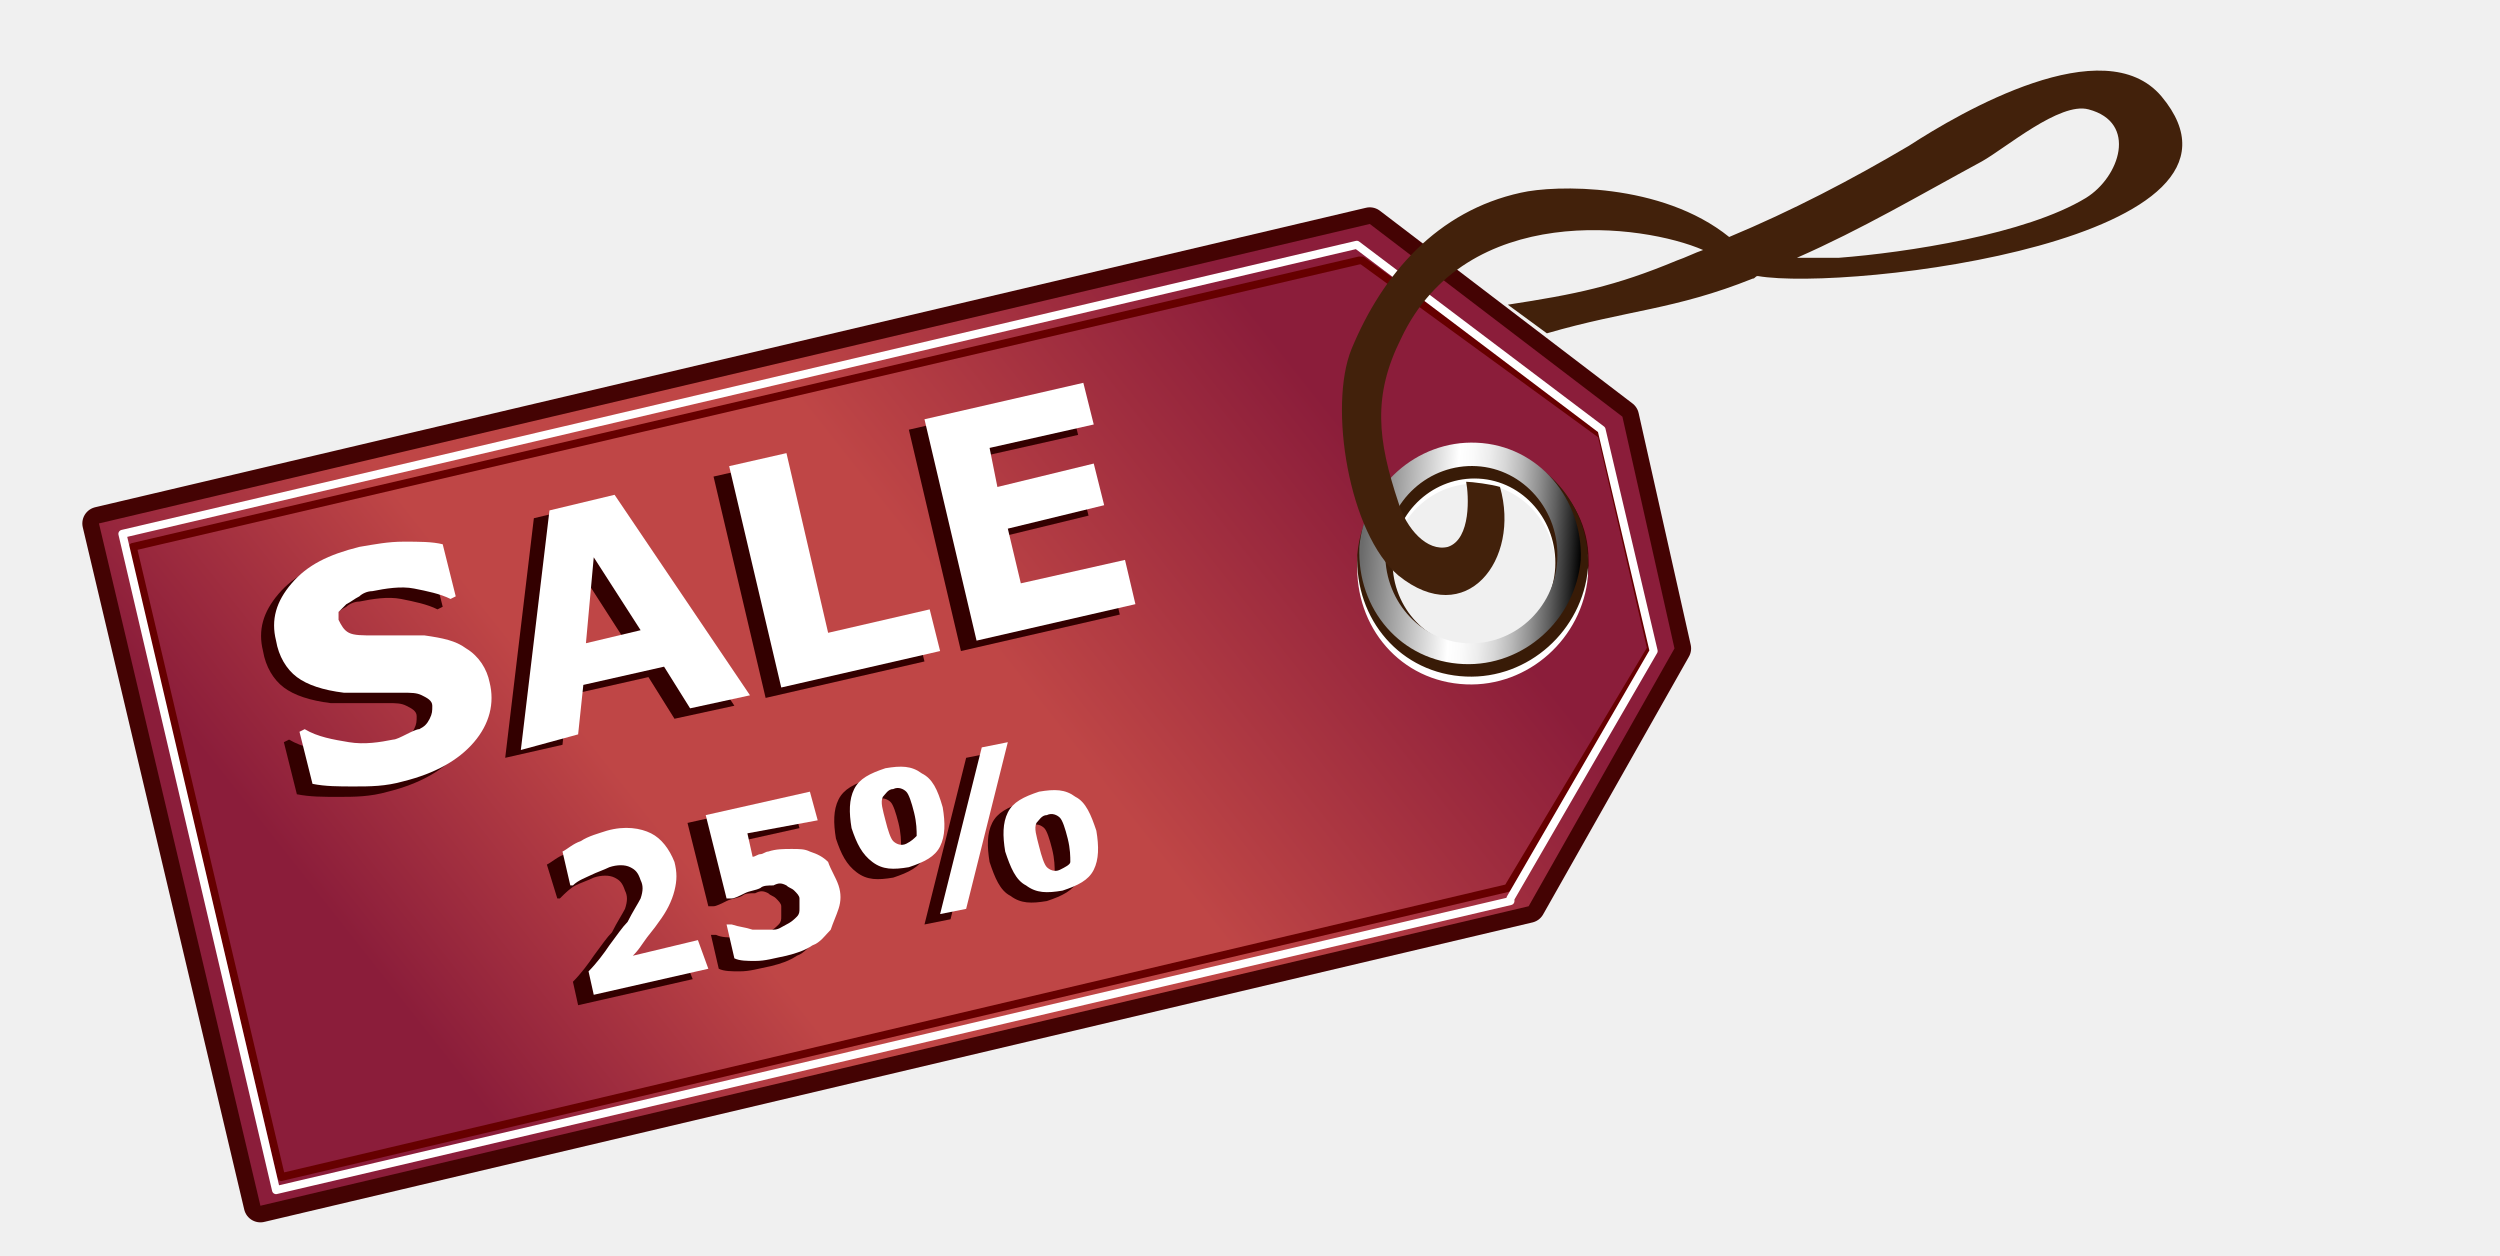
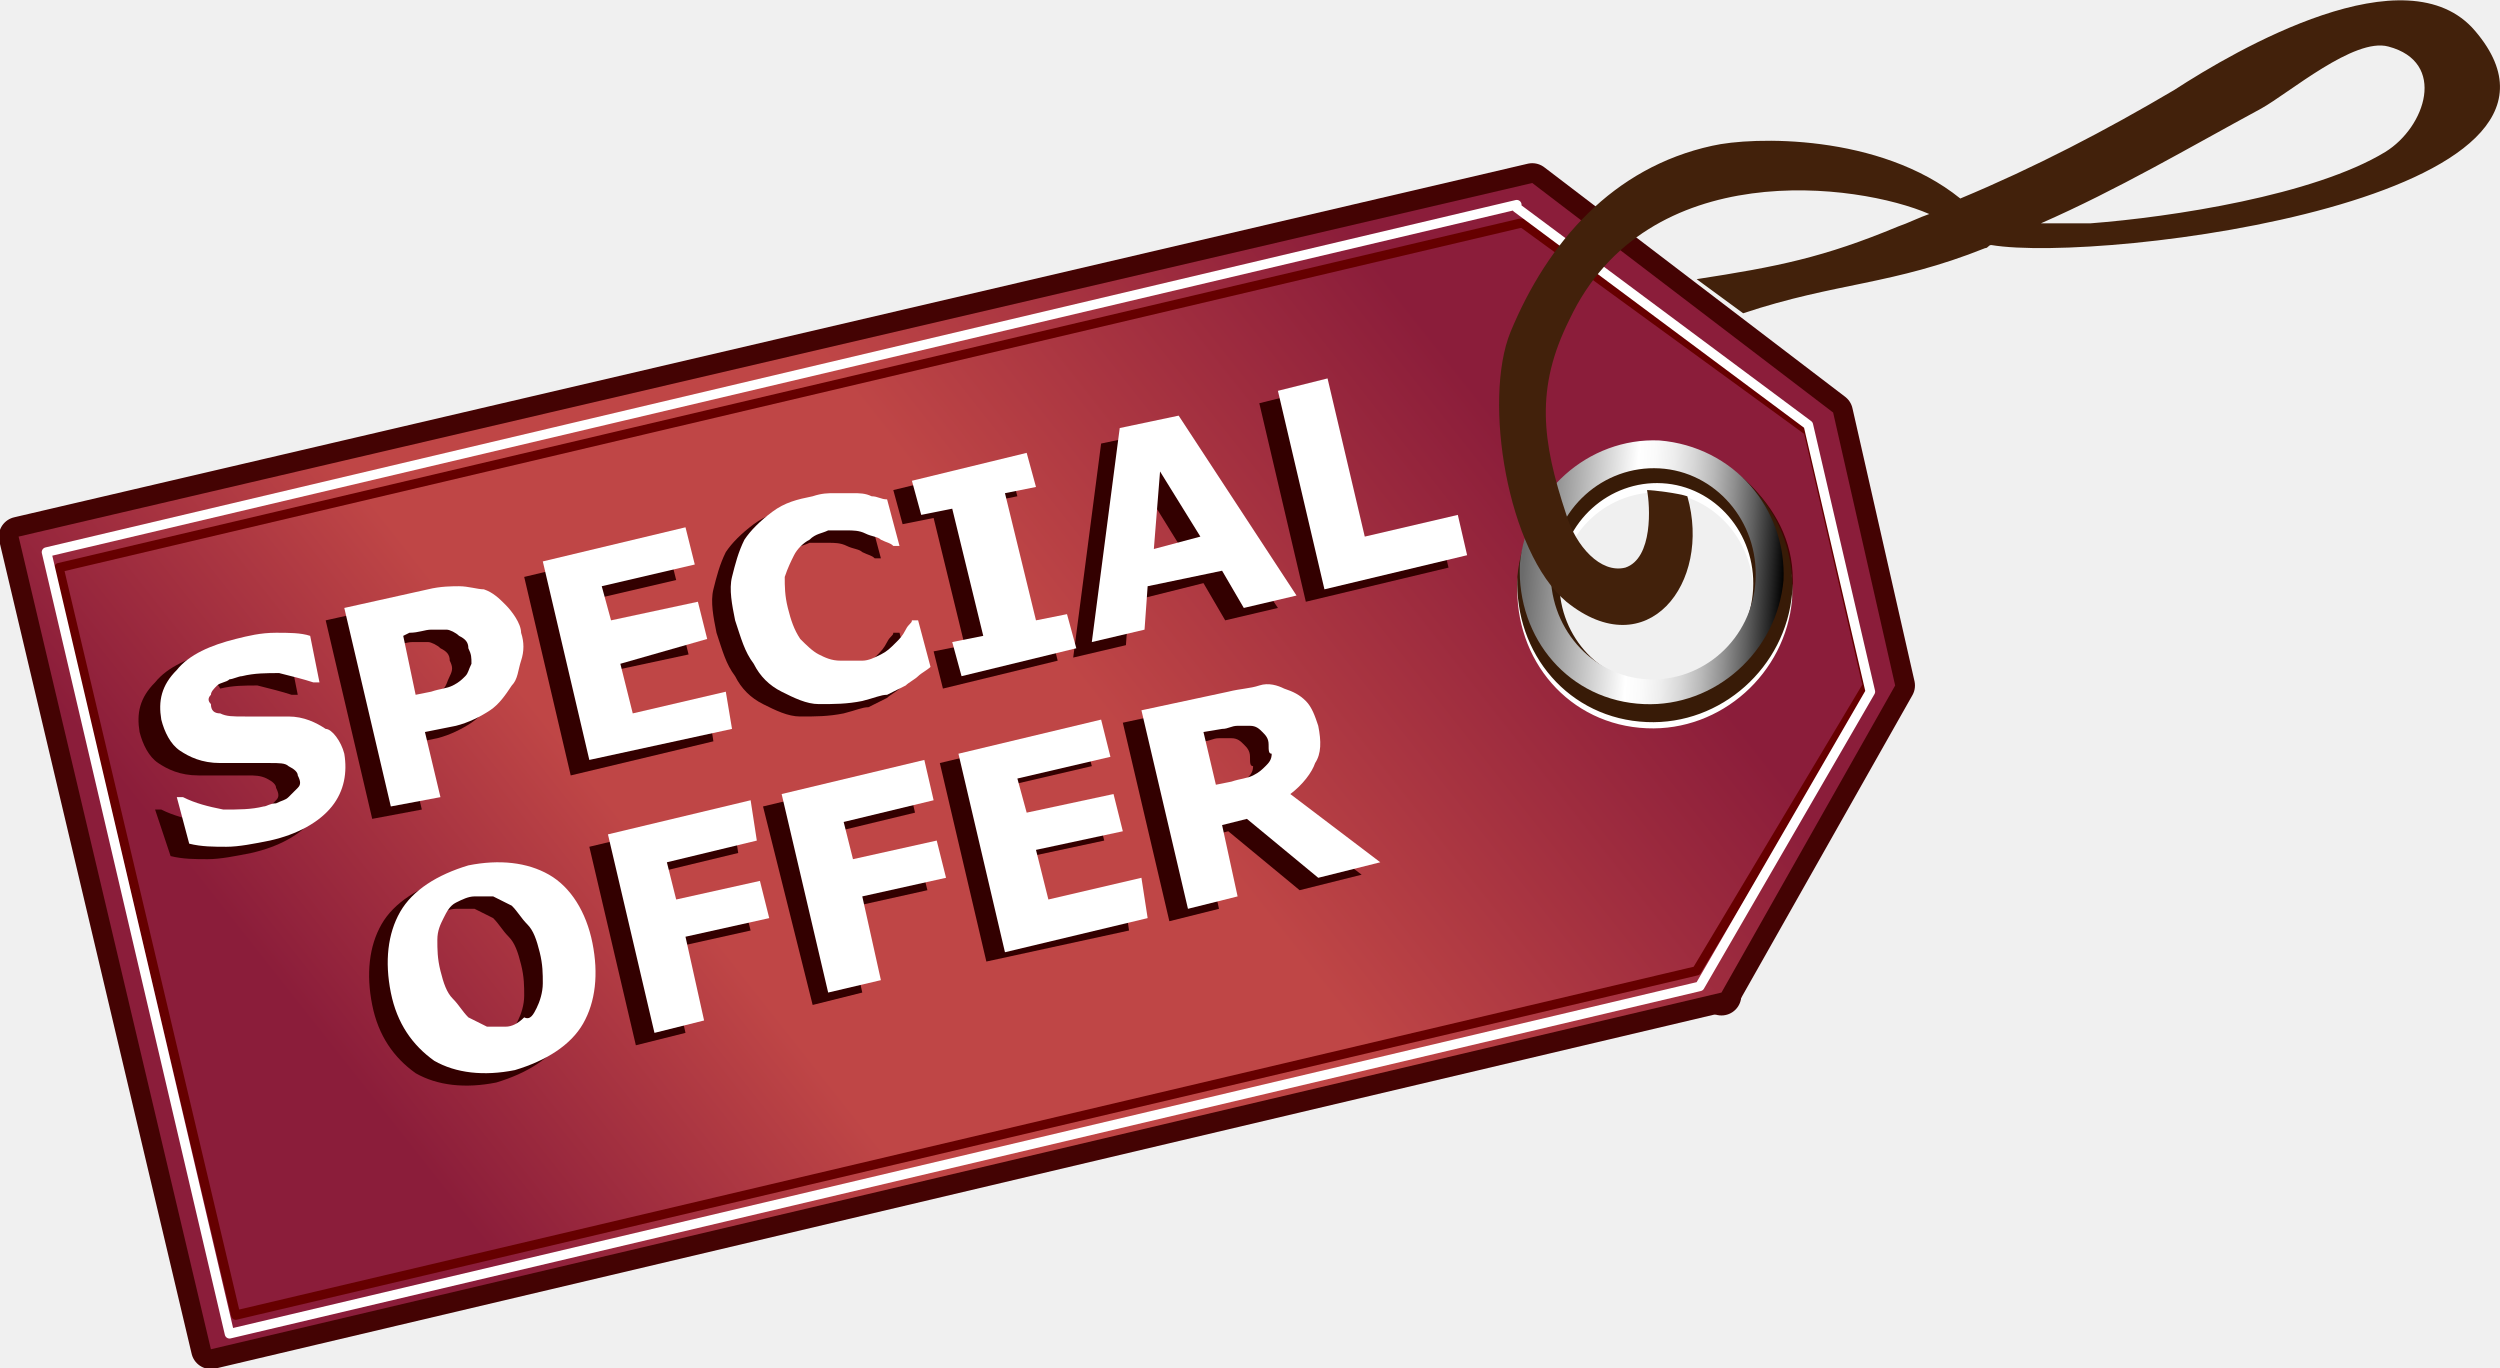
- <svg xmlns="http://www.w3.org/2000/svg" version="1.1" id="Layer_1" x="0px" y="0px" width="96px" height="48.2px" viewBox="0 0 96 48.2" enable-background="new 0 0 96 48.2" xml:space="preserve">
+ <svg xmlns="http://www.w3.org/2000/svg" version="1.1" id="Layer_1" x="0px" y="0px" width="80.6px" height="44.1px" viewBox="0 0 80.6 44.1" enable-background="new 0 0 80.6 44.1" xml:space="preserve">
  <g>
    <g>
-       <polygon fill="#440303" stroke="#440303" stroke-width="1.277" stroke-linejoin="round" points="58.7,34.8 58.7,34.8 58.7,34.8       " />
-       <path fill="#440303" stroke="#440303" stroke-width="1.277" stroke-linejoin="round" d="M62.3,16l-9.7-7.4l0,0L3.8,20.1L10,46.3    l48.7-11.5l5.6-9.9L62.3,16z M56.9,25.9c-1.2,0-2.3-0.4-3.1-1.2c-0.8-0.8-1.4-1.8-1.4-3.1c-0.1-2.4,1.8-4.4,4.1-4.4    c1.2,0,2.3,0.4,3.1,1.2c0.8,0.8,1.4,1.8,1.4,3.1C61.1,23.8,59.2,25.8,56.9,25.9z" />
+       <polygon fill="#440303" stroke="#440303" stroke-width="1.277" stroke-linejoin="round" points="55.5,32.1 55.5,32 55.5,32   " />
+       <path fill="#440303" stroke="#440303" stroke-width="1.277" stroke-linejoin="round" d="M59.1,13.3l-9.7-7.4l0,0L0.6,17.3    l6.2,26.2L55.5,32l5.6-9.9L59.1,13.3z M53.7,23.1c-1.2,0-2.3-0.4-3.1-1.2c-0.8-0.8-1.4-1.8-1.4-3.1c-0.1-2.4,1.8-4.4,4.1-4.4    c1.2,0,2.3,0.4,3.1,1.2c0.8,0.8,1.4,1.8,1.4,3.1C57.9,21.1,56,23.1,53.7,23.1z" />
    </g>
    <g>
-       <linearGradient id="SVGID_1_" gradientUnits="userSpaceOnUse" x1="23.697" y1="49.951" x2="56.1" y2="21.077" gradientTransform="matrix(0.9995 -3.110000e-02 3.110000e-02 0.9995 7.8703 9.9058)">
+       <linearGradient id="SVGID_1_" gradientUnits="userSpaceOnUse" x1="22.206" y1="47.278" x2="54.609" y2="18.404" gradientTransform="matrix(0.9995 -3.110000e-02 3.110000e-02 0.9995 6.243 9.7753)">
        <stop offset="1.775150e-02" style="stop-color:#8B1D3A" />
        <stop offset="0.296" style="stop-color:#BF4646" />
        <stop offset="0.627" style="stop-color:#BF4646" />
        <stop offset="0.994" style="stop-color:#8B1D3A" />
      </linearGradient>
-       <polygon fill="url(#SVGID_1_)" points="58.7,34.8 58.7,34.8 58.7,34.8   " />
-       <linearGradient id="SVGID_2_" gradientUnits="userSpaceOnUse" x1="32.366" y1="53.585" x2="64.606" y2="24.857" gradientTransform="matrix(0.9982 5.980000e-02 -5.980000e-02 0.9982 -13.6123 -15.5296)">
+       <polygon fill="url(#SVGID_1_)" points="55.5,32.1 55.5,32 55.5,32   " />
+       <linearGradient id="SVGID_2_" gradientUnits="userSpaceOnUse" x1="25.873" y1="50.818" x2="58.113" y2="22.089" gradientTransform="matrix(0.9982 5.980000e-02 -5.980000e-02 0.9982 -10.4972 -15.1345)">
        <stop offset="1.775150e-02" style="stop-color:#8B1D3A" />
        <stop offset="0.296" style="stop-color:#BF4646" />
        <stop offset="0.627" style="stop-color:#BF4646" />
        <stop offset="0.994" style="stop-color:#8B1D3A" />
      </linearGradient>
-       <path fill="url(#SVGID_2_)" d="M62.3,16l-9.7-7.4l0,0L3.8,20.1L10,46.3l48.7-11.5l5.6-9.9L62.3,16z M56.9,25.9    c-1.2,0-2.3-0.4-3.1-1.2c-0.8-0.8-1.4-1.8-1.4-3.1c-0.1-2.4,1.8-4.4,4.1-4.4c1.2,0,2.3,0.4,3.1,1.2c0.8,0.8,1.4,1.8,1.4,3.1    C61.1,23.8,59.2,25.8,56.9,25.9z" />
+       <path fill="url(#SVGID_2_)" d="M59.1,13.3l-9.7-7.4l0,0L0.6,17.3l6.2,26.2L55.5,32l5.6-9.9L59.1,13.3z M53.7,23.1    c-1.2,0-2.3-0.4-3.1-1.2c-0.8-0.8-1.4-1.8-1.4-3.1c-0.1-2.4,1.8-4.4,4.1-4.4c1.2,0,2.3,0.4,3.1,1.2c0.8,0.8,1.4,1.8,1.4,3.1    C57.9,21.1,56,23.1,53.7,23.1z" />
    </g>
    <g>
      <g>
-         <path fill="#FFFFFF" stroke="#FFFFFF" stroke-width="0.359" d="M56.8,17.6c-2.3-0.1-4.3,1.7-4.5,4c-0.1,2.4,1.6,4.4,4,4.5     c2.3,0.1,4.3-1.7,4.5-4C60.9,19.7,59.2,17.7,56.8,17.6z M56.4,25.2c-1.8-0.1-3.2-1.7-3.1-3.6c0.1-1.9,1.7-3.3,3.5-3.2     c1.8,0.1,3.2,1.7,3.1,3.6C59.8,23.9,58.2,25.3,56.4,25.2z" />
+         <path fill="#FFFFFF" stroke="#FFFFFF" stroke-width="0.359" d="M53.6,14.8c-2.3-0.1-4.3,1.7-4.5,4c-0.1,2.4,1.6,4.4,4,4.5     c2.3,0.1,4.3-1.7,4.5-4C57.7,17,56,14.9,53.6,14.8z M53.2,22.5c-1.8-0.1-3.2-1.7-3.1-3.6c0.1-1.9,1.7-3.3,3.5-3.2     c1.8,0.1,3.2,1.7,3.1,3.6C56.6,21.2,55,22.6,53.2,22.5z" />
      </g>
      <g>
-         <path fill="#381B07" stroke="#381B07" stroke-width="0.359" d="M56.8,17.3c-2.3-0.1-4.3,1.7-4.5,4c-0.1,2.4,1.6,4.4,4,4.5     c2.3,0.1,4.3-1.7,4.5-4C60.9,19.5,59.2,17.5,56.8,17.3z M56.4,25c-1.8-0.1-3.2-1.7-3.1-3.6c0.1-1.9,1.7-3.3,3.5-3.2     c1.8,0.1,3.2,1.7,3.1,3.6C59.8,23.7,58.2,25.1,56.4,25z" />
+         <path fill="#381B07" stroke="#381B07" stroke-width="0.359" d="M53.6,14.6c-2.3-0.1-4.3,1.7-4.5,4c-0.1,2.4,1.6,4.4,4,4.5     c2.3,0.1,4.3-1.7,4.5-4C57.7,16.8,56,14.7,53.6,14.6z M53.2,22.2c-1.8-0.1-3.2-1.7-3.1-3.6c0.1-1.9,1.7-3.3,3.5-3.2     c1.8,0.1,3.2,1.7,3.1,3.6C56.6,20.9,55,22.4,53.2,22.2z" />
      </g>
      <g>
-         <linearGradient id="SVGID_3_" gradientUnits="userSpaceOnUse" x1="67.932" y1="32.57" x2="76.405" y2="32.57" gradientTransform="matrix(0.9982 5.980000e-02 -5.980000e-02 0.9982 -13.6123 -15.5296)">
+         <linearGradient id="SVGID_3_" gradientUnits="userSpaceOnUse" x1="61.439" y1="29.802" x2="69.912" y2="29.802" gradientTransform="matrix(0.9982 5.980000e-02 -5.980000e-02 0.9982 -10.4972 -15.1345)">
          <stop offset="5.917160e-03" style="stop-color:#6B6B6B" />
          <stop offset="0.42" style="stop-color:#FFFFFF" />
          <stop offset="0.485" style="stop-color:#FAFAFA" />
          <stop offset="0.557" style="stop-color:#EDEDED" />
          <stop offset="0.632" style="stop-color:#D7D7D7" />
          <stop offset="0.71" style="stop-color:#B8B8B8" />
          <stop offset="0.789" style="stop-color:#909090" />
          <stop offset="0.87" style="stop-color:#5F5F5F" />
          <stop offset="0.951" style="stop-color:#262626" />
          <stop offset="1" style="stop-color:#000000" />
        </linearGradient>
-         <path fill="url(#SVGID_3_)" d="M56.7,17c-2.3-0.1-4.3,1.7-4.5,4c-0.1,2.4,1.6,4.4,4,4.5c2.3,0.1,4.3-1.7,4.5-4     C60.8,19.2,59.1,17.1,56.7,17z M56.3,24.7c-1.8-0.1-3.2-1.7-3.1-3.6c0.1-1.9,1.7-3.3,3.5-3.2c1.8,0.1,3.2,1.7,3.1,3.6     C59.7,23.4,58.1,24.8,56.3,24.7z" />
+         <path fill="url(#SVGID_3_)" d="M53.5,14.2c-2.3-0.1-4.3,1.7-4.5,4c-0.1,2.4,1.6,4.4,4,4.5c2.3,0.1,4.3-1.7,4.5-4     C57.6,16.4,55.9,14.4,53.5,14.2z M53.1,21.9c-1.8-0.1-3.2-1.7-3.1-3.6c0.1-1.9,1.7-3.3,3.5-3.2c1.8,0.1,3.2,1.7,3.1,3.6     C56.5,20.6,54.9,22,53.1,21.9z" />
      </g>
    </g>
-     <polygon fill="none" stroke="#660000" stroke-width="0.301" stroke-linejoin="round" points="57.9,34.1 63.4,24.9 61.5,16.7    52.3,10 52.2,10 5.1,21 10.8,45.2 57.9,34.1  " />
-     <polygon fill="none" stroke="#FFFFFF" stroke-width="0.309" stroke-linejoin="round" points="58,34.5 63.5,25 61.5,16.5 52.1,9.4    52.1,9.4 4.7,20.5 10.6,45.7 58,34.6  " />
-     <path fill="#42210B" d="M83,3.7c-2.2-2.6-7.7,0.6-9.7,1.9c-2.2,1.3-4.5,2.5-6.9,3.5c-2.6-2.1-6.7-2-8-1.7c-3.2,0.7-5.3,3.1-6.5,6   c-0.9,2.2-0.1,7.1,1.8,8.7c2.6,2.1,4.7-0.6,3.9-3.4c-0.3-0.1-1.1-0.2-1.3-0.2c0.1,0.5,0.2,2.2-0.7,2.5c-0.8,0.2-1.6-0.7-1.9-1.7   c-0.8-2.4-1-4.1,0.1-6.3c2.5-5.3,9.3-4.4,11.6-3.4c-0.3,0.1-0.7,0.3-1,0.4c-2.4,1-3.9,1.3-6.5,1.7l1.5,1.1c3.1-0.9,4.9-0.9,7.9-2.1   c0.1,0,0.1-0.1,0.2-0.1C71,11.2,87.6,9.2,83,3.7z M80.1,7.6c-2.3,1.4-6.9,2.1-9.5,2.3c-0.5,0-1.1,0-1.6,0c2.5-1.1,4.7-2.4,7.1-3.7   c0.9-0.5,3-2.3,4.1-2C82.1,4.7,81.4,6.8,80.1,7.6z" />
+     <polygon fill="none" stroke="#660000" stroke-width="0.301" stroke-linejoin="round" points="54.7,31.3 60.2,22.1 58.3,13.9    49.1,7.2 49,7.2 1.9,18.3 7.6,42.4 54.7,31.3  " />
+     <polygon fill="none" stroke="#FFFFFF" stroke-width="0.309" stroke-linejoin="round" points="54.8,31.8 60.3,22.3 58.3,13.7    48.9,6.7 48.9,6.6 1.5,17.8 7.4,43 54.8,31.8  " />
    <g>
      <g>
-         <path fill="#330000" d="M18.2,26.6c0.2,0.8,0,1.6-0.6,2.3c-0.6,0.7-1.5,1.2-2.7,1.5c-0.7,0.2-1.3,0.2-1.9,0.2     c-0.6,0-1.1,0-1.6-0.1l-0.5-2l0.2-0.1c0.5,0.3,1.1,0.4,1.7,0.5c0.6,0.1,1.2,0,1.7-0.1c0.1,0,0.3-0.1,0.5-0.2     c0.2-0.1,0.4-0.2,0.5-0.2c0.2-0.1,0.3-0.2,0.4-0.4s0.1-0.3,0.1-0.5c0-0.2-0.2-0.3-0.4-0.4S15.2,27,14.9,27c-0.3,0-0.7,0-1.1,0     c-0.4,0-0.7,0-1.1,0c-0.8-0.1-1.4-0.3-1.8-0.6c-0.4-0.3-0.7-0.8-0.8-1.4c-0.2-0.8,0-1.5,0.6-2.2c0.6-0.7,1.4-1.1,2.6-1.4     c0.6-0.1,1.1-0.2,1.7-0.2c0.6,0,1.1,0,1.5,0.1l0.5,2l-0.2,0.1c-0.4-0.2-0.9-0.3-1.4-0.4c-0.5-0.1-1.1,0-1.6,0.1     c-0.2,0-0.4,0.1-0.5,0.2c-0.2,0.1-0.3,0.2-0.5,0.3c-0.1,0.1-0.2,0.2-0.3,0.3c-0.1,0.1-0.1,0.3-0.1,0.4c0.1,0.2,0.2,0.4,0.4,0.5     c0.2,0.1,0.5,0.1,1,0.1c0.3,0,0.6,0,0.9,0c0.3,0,0.6,0,1,0c0.7,0.1,1.2,0.2,1.6,0.5C17.8,25.6,18.1,26.1,18.2,26.6z" />
-         <path fill="#330000" d="M28.2,27.1l-2.3,0.5l-1-1.6l-3.1,0.7l-0.2,1.9l-2.2,0.5l1.1-9.2l2.5-0.6L28.2,27.1z M24,24.6l-1.8-2.8     l-0.3,3.3L24,24.6z" />
-         <path fill="#330000" d="M35.5,25.4l-6.1,1.4l-2-8.5l2.2-0.5l1.6,6.9l3.9-0.9L35.5,25.4z" />
-         <path fill="#330000" d="M43,23.6l-6.1,1.4l-2-8.5l6.1-1.4l0.4,1.6l-4,0.9l0.3,1.5l3.7-0.9l0.4,1.6l-3.7,0.9l0.5,2.1l4-0.9     L43,23.6z" />
-       </g>
-       <g>
        <g>
-           <path fill="#FFFFFF" d="M18.8,26.2c0.2,0.8,0,1.6-0.6,2.3c-0.6,0.7-1.5,1.2-2.7,1.5c-0.7,0.2-1.3,0.2-1.9,0.2      c-0.6,0-1.1,0-1.6-0.1l-0.5-2l0.2-0.1c0.5,0.3,1.1,0.4,1.7,0.5c0.6,0.1,1.2,0,1.7-0.1c0.1,0,0.3-0.1,0.5-0.2      c0.2-0.1,0.4-0.2,0.5-0.2c0.2-0.1,0.3-0.2,0.4-0.4s0.1-0.3,0.1-0.5c0-0.2-0.2-0.3-0.4-0.4s-0.4-0.1-0.8-0.1c-0.3,0-0.7,0-1.1,0      c-0.4,0-0.7,0-1.1,0c-0.8-0.1-1.4-0.3-1.8-0.6c-0.4-0.3-0.7-0.8-0.8-1.4c-0.2-0.8,0-1.5,0.6-2.2c0.6-0.7,1.4-1.1,2.6-1.4      c0.6-0.1,1.1-0.2,1.7-0.2c0.6,0,1.1,0,1.5,0.1l0.5,2l-0.2,0.1c-0.4-0.2-0.9-0.3-1.4-0.4c-0.5-0.1-1.1,0-1.6,0.1      c-0.2,0-0.4,0.1-0.5,0.2c-0.2,0.1-0.3,0.2-0.5,0.3c-0.1,0.1-0.2,0.2-0.3,0.3C13,23.5,13,23.7,13,23.8c0.1,0.2,0.2,0.4,0.4,0.5      c0.2,0.1,0.5,0.1,1,0.1c0.3,0,0.6,0,0.9,0c0.3,0,0.6,0,1,0c0.7,0.1,1.2,0.2,1.6,0.5C18.4,25.2,18.7,25.7,18.8,26.2z" />
-           <path fill="#FFFFFF" d="M28.8,26.7l-2.3,0.5l-1-1.6l-3.1,0.7l-0.2,1.9L20,28.8l1.1-9.2l2.5-0.6L28.8,26.7z M24.6,24.2l-1.8-2.8      l-0.3,3.3L24.6,24.2z" />
-           <path fill="#FFFFFF" d="M36.1,25L30,26.4l-2-8.5l2.2-0.5l1.6,6.9l3.9-0.9L36.1,25z" />
-           <path fill="#FFFFFF" d="M43.6,23.2l-6.1,1.4l-2-8.5l6.1-1.4l0.4,1.6l-4,0.9l0.3,1.5l3.7-0.9l0.4,1.6l-3.7,0.9l0.5,2.1l4-0.9      L43.6,23.2z" />
+           <path fill="#330000" d="M10.5,24.7c0.1,0.6,0,1.2-0.4,1.7c-0.4,0.5-1.1,0.9-2,1.1c-0.5,0.1-1,0.2-1.4,0.2c-0.4,0-0.8,0-1.2-0.1      L5,26.1l0.2,0c0.4,0.2,0.8,0.3,1.3,0.4c0.5,0,0.9,0,1.3-0.1c0.1,0,0.2-0.1,0.4-0.1c0.2-0.1,0.3-0.1,0.4-0.2      c0.1-0.1,0.2-0.2,0.3-0.3c0.1-0.1,0.1-0.2,0-0.4c0-0.1-0.1-0.2-0.3-0.3C8.4,25,8.2,25,8,25c-0.3,0-0.5,0-0.8,0      c-0.3,0-0.5,0-0.8,0c-0.6,0-1-0.2-1.3-0.4c-0.3-0.2-0.5-0.6-0.6-1c-0.1-0.6,0-1.1,0.5-1.6c0.4-0.5,1.1-0.8,1.9-1      c0.4-0.1,0.8-0.2,1.3-0.2c0.4,0,0.8,0,1.1,0.1l0.3,1.5l-0.2,0c-0.3-0.1-0.7-0.2-1.1-0.3c-0.4,0-0.8,0-1.2,0.1      C7,22,6.9,22,6.8,22.1c-0.1,0.1-0.3,0.1-0.4,0.2c-0.1,0.1-0.2,0.2-0.2,0.3c-0.1,0.1-0.1,0.2,0,0.3c0,0.2,0.1,0.3,0.3,0.3      c0.2,0.1,0.4,0.1,0.8,0.1c0.2,0,0.5,0,0.7,0c0.2,0,0.5,0,0.7,0c0.5,0,0.9,0.2,1.2,0.4C10.1,23.9,10.4,24.3,10.5,24.7z" />
+           <path fill="#330000" d="M16.2,20.8c0.1,0.3,0.1,0.6,0,0.9s-0.1,0.6-0.3,0.8c-0.2,0.3-0.4,0.6-0.7,0.8c-0.3,0.2-0.7,0.4-1.1,0.5      l-1,0.2l0.5,2.1L12,26.4l-1.5-6.4l2.7-0.6c0.4-0.1,0.8-0.1,1-0.1c0.3,0,0.6,0.1,0.8,0.1c0.3,0.1,0.5,0.3,0.7,0.5      S16.2,20.5,16.2,20.8z M14.5,21.3c0-0.2-0.1-0.3-0.3-0.4c-0.1-0.1-0.3-0.2-0.4-0.2c-0.2,0-0.4,0-0.5,0c-0.2,0-0.4,0.1-0.7,0.1      l-0.3,0.1l0.4,1.9l0.5-0.1c0.3-0.1,0.5-0.1,0.7-0.2s0.3-0.2,0.4-0.3c0.1-0.1,0.1-0.2,0.2-0.4C14.6,21.6,14.6,21.5,14.5,21.3z" />
+           <path fill="#330000" d="M23,23.9l-4.6,1.1l-1.5-6.4l4.6-1.1l0.3,1.2l-3,0.7l0.3,1.1l2.8-0.6l0.3,1.2l-2.8,0.6l0.4,1.6l3-0.7      L23,23.9z" />
+           <path fill="#330000" d="M27.2,23c-0.5,0.1-0.9,0.1-1.4,0.1c-0.4,0-0.8-0.2-1.2-0.4c-0.4-0.2-0.7-0.5-0.9-0.9      c-0.3-0.4-0.4-0.8-0.6-1.4c-0.1-0.5-0.2-1-0.1-1.4c0.1-0.4,0.2-0.8,0.4-1.2c0.2-0.3,0.5-0.6,0.9-0.9s0.8-0.4,1.3-0.5      c0.3-0.1,0.5-0.1,0.7-0.1c0.2,0,0.4,0,0.6,0c0.2,0,0.4,0,0.6,0.1c0.2,0,0.3,0.1,0.5,0.1l0.4,1.5l-0.2,0      c-0.1-0.1-0.2-0.1-0.4-0.2c-0.1-0.1-0.3-0.1-0.5-0.2c-0.2-0.1-0.4-0.1-0.6-0.1s-0.4,0-0.6,0c-0.2,0.1-0.4,0.1-0.6,0.3      c-0.2,0.1-0.4,0.3-0.5,0.5c-0.1,0.2-0.2,0.4-0.3,0.7c0,0.3,0,0.6,0.1,1c0.1,0.4,0.2,0.7,0.4,1c0.2,0.2,0.4,0.4,0.6,0.5      c0.2,0.1,0.4,0.2,0.7,0.2c0.2,0,0.4,0,0.7,0c0.2,0,0.4-0.1,0.6-0.2c0.2-0.1,0.3-0.2,0.5-0.4c0.1-0.1,0.2-0.2,0.3-0.4      s0.2-0.2,0.2-0.3l0.2,0l0.4,1.5c-0.1,0.1-0.3,0.2-0.4,0.3c-0.1,0.1-0.3,0.2-0.4,0.3c-0.2,0.1-0.4,0.2-0.6,0.3      C27.8,22.8,27.6,22.9,27.2,23z" />
+           <path fill="#330000" d="M34.1,21.3l-3.7,0.9L30.1,21l1-0.2l-1-4.1l-1,0.2l-0.3-1.1l3.7-0.9l0.3,1.1l-1,0.2l1,4.1l1-0.2      L34.1,21.3z" />
+           <path fill="#330000" d="M41.2,19.6L39.5,20l-0.7-1.2l-2.4,0.6l-0.1,1.4l-1.7,0.4l0.9-6.9l1.9-0.4L41.2,19.6z M38.1,17.7      l-1.3-2.1l-0.2,2.5L38.1,17.7z" />
+           <path fill="#330000" d="M46.7,18.3l-4.6,1.1L40.6,13l1.6-0.4l1.2,5.1l3-0.7L46.7,18.3z" />
+           <path fill="#330000" d="M18.5,30.8c0.2,1,0.1,1.9-0.3,2.6S17,34.6,16,34.9c-1,0.2-1.9,0.1-2.6-0.3c-0.7-0.5-1.2-1.2-1.4-2.2      c-0.2-1-0.1-1.9,0.3-2.6c0.4-0.7,1.2-1.2,2.2-1.5c1-0.2,1.9-0.1,2.6,0.3C17.8,29,18.3,29.8,18.5,30.8z M16.7,32.9      c0.1-0.2,0.2-0.5,0.2-0.8c0-0.3,0-0.6-0.1-1c-0.1-0.4-0.2-0.7-0.4-0.9c-0.2-0.2-0.3-0.4-0.5-0.6c-0.2-0.1-0.4-0.2-0.6-0.3      c-0.2,0-0.4,0-0.6,0c-0.2,0-0.4,0.1-0.6,0.2c-0.2,0.1-0.3,0.3-0.4,0.5c-0.1,0.2-0.2,0.4-0.2,0.7c0,0.3,0,0.6,0.1,1      c0.1,0.4,0.2,0.7,0.4,0.9c0.2,0.2,0.3,0.4,0.5,0.6c0.2,0.1,0.4,0.2,0.6,0.3c0.2,0,0.4,0,0.6,0s0.4-0.1,0.6-0.3      C16.5,33.3,16.6,33.1,16.7,32.9z" />
+           <path fill="#330000" d="M23.8,27.5l-2.9,0.7l0.3,1.2l2.7-0.6l0.3,1.2l-2.7,0.6l0.6,2.7l-1.6,0.4L19,27.3l4.6-1.1L23.8,27.5z" />
+           <path fill="#330000" d="M29.5,26.2l-2.9,0.7l0.3,1.2l2.7-0.6l0.3,1.2l-2.7,0.6l0.6,2.7l-1.6,0.4L24.6,26l4.6-1.1L29.5,26.2z" />
+           <path fill="#330000" d="M36.4,30L31.8,31l-1.5-6.4l4.6-1.1l0.3,1.2l-3,0.7l0.3,1.1l2.8-0.6l0.3,1.2l-2.8,0.6l0.4,1.6l3-0.7      L36.4,30z" />
+           <path fill="#330000" d="M43.9,28.2l-2,0.5l-2.3-1.9l-0.8,0.2l0.5,2.3l-1.6,0.4l-1.5-6.4l2.8-0.6c0.4-0.1,0.7-0.1,1-0.2      s0.6,0,0.8,0.1c0.3,0.1,0.5,0.2,0.7,0.4c0.2,0.2,0.3,0.5,0.4,0.8c0.1,0.5,0.1,0.9-0.1,1.2c-0.1,0.3-0.4,0.7-0.8,1L43.9,28.2z       M40.3,24.4c0-0.2-0.1-0.3-0.2-0.4c-0.1-0.1-0.2-0.2-0.4-0.2c-0.1,0-0.3,0-0.4,0c-0.2,0-0.3,0.1-0.5,0.1l-0.6,0.1l0.4,1.7      l0.5-0.1c0.3-0.1,0.5-0.1,0.7-0.2c0.2-0.1,0.3-0.2,0.4-0.3c0.1-0.1,0.2-0.2,0.2-0.4C40.3,24.7,40.3,24.6,40.3,24.4z" />
+         </g>
+         <g>
+           <g>
+             <path fill="#FFFFFF" d="M11.1,24.3c0.1,0.6,0,1.2-0.4,1.7c-0.4,0.5-1.1,0.9-2,1.1c-0.5,0.1-1,0.2-1.4,0.2c-0.4,0-0.8,0-1.2-0.1       l-0.4-1.5l0.2,0c0.4,0.2,0.8,0.3,1.3,0.4c0.5,0,0.9,0,1.3-0.1c0.1,0,0.2-0.1,0.4-0.1c0.2-0.1,0.3-0.1,0.4-0.2       c0.1-0.1,0.2-0.2,0.3-0.3c0.1-0.1,0.1-0.2,0-0.4c0-0.1-0.1-0.2-0.3-0.3c-0.1-0.1-0.3-0.1-0.6-0.1c-0.3,0-0.5,0-0.8,0       c-0.3,0-0.5,0-0.8,0c-0.6,0-1-0.2-1.3-0.4c-0.3-0.2-0.5-0.6-0.6-1c-0.1-0.6,0-1.1,0.5-1.6c0.4-0.5,1.1-0.8,1.9-1       c0.4-0.1,0.8-0.2,1.3-0.2c0.4,0,0.8,0,1.1,0.1l0.3,1.5l-0.2,0c-0.3-0.1-0.7-0.2-1.1-0.3c-0.4,0-0.8,0-1.2,0.1       c-0.1,0-0.3,0.1-0.4,0.1c-0.1,0.1-0.3,0.1-0.4,0.2c-0.1,0.1-0.2,0.2-0.2,0.3c-0.1,0.1-0.1,0.2,0,0.3c0,0.2,0.1,0.3,0.3,0.3       c0.2,0.1,0.4,0.1,0.8,0.1c0.2,0,0.5,0,0.7,0c0.2,0,0.5,0,0.7,0c0.5,0,0.9,0.2,1.2,0.4C10.7,23.5,11,23.9,11.1,24.3z" />
+             <path fill="#FFFFFF" d="M16.8,20.4c0.1,0.3,0.1,0.6,0,0.9s-0.1,0.6-0.3,0.8c-0.2,0.3-0.4,0.6-0.7,0.8c-0.3,0.2-0.7,0.4-1.1,0.5       l-1,0.2l0.5,2.1L12.6,26l-1.5-6.4l2.7-0.6c0.4-0.1,0.8-0.1,1-0.1c0.3,0,0.6,0.1,0.8,0.1c0.3,0.1,0.5,0.3,0.7,0.5       S16.8,20.1,16.8,20.4z M15.1,20.9c0-0.2-0.1-0.3-0.3-0.4c-0.1-0.1-0.3-0.2-0.4-0.2c-0.2,0-0.4,0-0.5,0c-0.2,0-0.4,0.1-0.7,0.1       L13,20.5l0.4,1.9l0.5-0.1c0.3-0.1,0.5-0.1,0.7-0.2s0.3-0.2,0.4-0.3c0.1-0.1,0.1-0.2,0.2-0.4C15.2,21.2,15.2,21.1,15.1,20.9z" />
+             <path fill="#FFFFFF" d="M23.6,23.5L19,24.5l-1.5-6.4l4.6-1.1l0.3,1.2l-3,0.7l0.3,1.1l2.8-0.6l0.3,1.2L20,21.4l0.4,1.6l3-0.7       L23.6,23.5z" />
+             <path fill="#FFFFFF" d="M27.8,22.6c-0.5,0.1-0.9,0.1-1.4,0.1c-0.4,0-0.8-0.2-1.2-0.4c-0.4-0.2-0.7-0.5-0.9-0.9       c-0.3-0.4-0.4-0.8-0.6-1.4c-0.1-0.5-0.2-1-0.1-1.4c0.1-0.4,0.2-0.8,0.4-1.2c0.2-0.3,0.5-0.6,0.9-0.9s0.8-0.4,1.3-0.5       c0.3-0.1,0.5-0.1,0.7-0.1c0.2,0,0.4,0,0.6,0c0.2,0,0.4,0,0.6,0.1c0.2,0,0.3,0.1,0.5,0.1l0.4,1.5l-0.2,0       c-0.1-0.1-0.2-0.1-0.4-0.2c-0.1-0.1-0.3-0.1-0.5-0.2c-0.2-0.1-0.4-0.1-0.6-0.1s-0.4,0-0.6,0c-0.2,0.1-0.4,0.1-0.6,0.3       c-0.2,0.1-0.4,0.3-0.5,0.5c-0.1,0.2-0.2,0.4-0.3,0.7c0,0.3,0,0.6,0.1,1c0.1,0.4,0.2,0.7,0.4,1c0.2,0.2,0.4,0.4,0.6,0.5       c0.2,0.1,0.4,0.2,0.7,0.2c0.2,0,0.4,0,0.7,0c0.2,0,0.4-0.1,0.6-0.2c0.2-0.1,0.3-0.2,0.5-0.4c0.1-0.1,0.2-0.2,0.3-0.4       s0.2-0.2,0.2-0.3l0.2,0l0.4,1.5c-0.1,0.1-0.3,0.2-0.4,0.3c-0.1,0.1-0.3,0.2-0.4,0.3c-0.2,0.1-0.4,0.2-0.6,0.3       C28.4,22.4,28.2,22.5,27.8,22.6z" />
+             <path fill="#FFFFFF" d="M34.7,20.9l-3.7,0.9l-0.3-1.1l1-0.2l-1-4.1l-1,0.2l-0.3-1.1l3.7-0.9l0.3,1.1l-1,0.2l1,4.1l1-0.2       L34.7,20.9z" />
+             <path fill="#FFFFFF" d="M41.8,19.2l-1.7,0.4l-0.7-1.2L37,18.9l-0.1,1.4l-1.7,0.4l0.9-6.9l1.9-0.4L41.8,19.2z M38.7,17.3       l-1.3-2.1l-0.2,2.5L38.7,17.3z" />
+             <path fill="#FFFFFF" d="M47.3,17.9L42.7,19l-1.5-6.4l1.6-0.4l1.2,5.1l3-0.7L47.3,17.9z" />
+             <path fill="#FFFFFF" d="M19.1,30.4c0.2,1,0.1,1.9-0.3,2.6s-1.2,1.2-2.2,1.5c-1,0.2-1.9,0.1-2.6-0.3c-0.7-0.5-1.2-1.2-1.4-2.2       c-0.2-1-0.1-1.9,0.3-2.6c0.4-0.7,1.2-1.2,2.2-1.5c1-0.2,1.9-0.1,2.6,0.3C18.4,28.6,18.9,29.4,19.1,30.4z M17.3,32.5       c0.1-0.2,0.2-0.5,0.2-0.8c0-0.3,0-0.6-0.1-1c-0.1-0.4-0.2-0.7-0.4-0.9c-0.2-0.2-0.3-0.4-0.5-0.6c-0.2-0.1-0.4-0.2-0.6-0.3       c-0.2,0-0.4,0-0.6,0c-0.2,0-0.4,0.1-0.6,0.2c-0.2,0.1-0.3,0.3-0.4,0.5c-0.1,0.2-0.2,0.4-0.2,0.7c0,0.3,0,0.6,0.1,1       c0.1,0.4,0.2,0.7,0.4,0.9c0.2,0.2,0.3,0.4,0.5,0.6c0.2,0.1,0.4,0.2,0.6,0.3c0.2,0,0.4,0,0.6,0s0.4-0.1,0.6-0.3       C17.1,32.9,17.2,32.7,17.3,32.5z" />
+             <path fill="#FFFFFF" d="M24.4,27.1l-2.9,0.7l0.3,1.2l2.7-0.6l0.3,1.2l-2.7,0.6l0.6,2.7l-1.6,0.4l-1.5-6.4l4.6-1.1L24.4,27.1z" />
+             <path fill="#FFFFFF" d="M30.1,25.8l-2.9,0.7l0.3,1.2l2.7-0.6l0.3,1.2l-2.7,0.6l0.6,2.7L26.7,32l-1.5-6.4l4.6-1.1L30.1,25.8z" />
+             <path fill="#FFFFFF" d="M37,29.6l-4.6,1.1l-1.5-6.4l4.6-1.1l0.3,1.2l-3,0.7l0.3,1.1l2.8-0.6l0.3,1.2l-2.8,0.6l0.4,1.6l3-0.7       L37,29.6z" />
+             <path fill="#FFFFFF" d="M44.5,27.8l-2,0.5l-2.3-1.9l-0.8,0.2l0.5,2.3l-1.6,0.4l-1.5-6.4l2.8-0.6c0.4-0.1,0.7-0.1,1-0.2       s0.6,0,0.8,0.1c0.3,0.1,0.5,0.2,0.7,0.4c0.2,0.2,0.3,0.5,0.4,0.8c0.1,0.5,0.1,0.9-0.1,1.2c-0.1,0.3-0.4,0.7-0.8,1L44.5,27.8z        M40.9,24c0-0.2-0.1-0.3-0.2-0.4c-0.1-0.1-0.2-0.2-0.4-0.2c-0.1,0-0.3,0-0.4,0c-0.2,0-0.3,0.1-0.5,0.1l-0.6,0.1l0.4,1.7       l0.5-0.1c0.3-0.1,0.5-0.1,0.7-0.2c0.2-0.1,0.3-0.2,0.4-0.3c0.1-0.1,0.2-0.2,0.2-0.4C40.9,24.3,40.9,24.2,40.9,24z" />
+           </g>
        </g>
      </g>
    </g>
-     <g>
-       <g>
-         <path fill="#330000" d="M26.6,37.6l-4.4,1l-0.2-0.9c0.3-0.3,0.6-0.7,0.8-1c0.3-0.4,0.5-0.7,0.7-0.9c0.2-0.4,0.4-0.7,0.5-0.9     c0.1-0.3,0.1-0.5,0-0.7c-0.1-0.3-0.2-0.4-0.4-0.5c-0.2-0.1-0.5-0.1-0.8,0c-0.2,0.1-0.5,0.2-0.7,0.3s-0.4,0.3-0.6,0.5l-0.1,0     L21,33.2c0.2-0.1,0.4-0.3,0.7-0.4c0.3-0.2,0.7-0.3,1-0.4c0.7-0.2,1.3-0.1,1.7,0.1c0.4,0.2,0.7,0.6,0.9,1.1c0.1,0.4,0.1,0.7,0,1.1     c-0.1,0.4-0.3,0.8-0.6,1.2c-0.2,0.3-0.4,0.5-0.6,0.8s-0.3,0.4-0.4,0.5l2.5-0.6L26.6,37.6z" />
-         <path fill="#330000" d="M31.6,34.4c0.1,0.3,0.1,0.6,0,0.9c-0.1,0.3-0.2,0.5-0.3,0.8c-0.2,0.2-0.4,0.5-0.7,0.6     c-0.3,0.2-0.6,0.3-1,0.4c-0.5,0.1-0.8,0.2-1.2,0.2c-0.3,0-0.6,0-0.8-0.1l-0.3-1.3l0.2,0C27.7,36,28,36,28.2,36c0.3,0,0.6,0,0.8,0     c0.2,0,0.3-0.1,0.5-0.2c0.2-0.1,0.3-0.2,0.4-0.3c0.1-0.1,0.1-0.2,0.1-0.3c0-0.1,0-0.2,0-0.4c0-0.1-0.1-0.2-0.2-0.3     c-0.1-0.1-0.2-0.1-0.3-0.2c-0.2-0.1-0.3-0.1-0.5,0c-0.2,0-0.4,0-0.5,0.1c-0.2,0.1-0.4,0.1-0.6,0.2c-0.2,0.1-0.4,0.2-0.5,0.2     l-0.2,0l-0.8-3.2l4-0.9l0.3,1.1l-2.7,0.6l0.2,0.9c0.1,0,0.2-0.1,0.3-0.1s0.2-0.1,0.3-0.1c0.3-0.1,0.6-0.1,0.9-0.1     c0.3,0,0.5,0,0.7,0.1c0.3,0.1,0.5,0.2,0.7,0.4C31.3,33.8,31.5,34.1,31.6,34.4z" />
-         <path fill="#330000" d="M35.6,31.4c0.1,0.6,0.1,1.1-0.1,1.5c-0.2,0.4-0.6,0.6-1.2,0.8c-0.6,0.1-1,0.1-1.4-0.2s-0.6-0.7-0.8-1.3     c-0.1-0.6-0.1-1.1,0.1-1.5c0.2-0.4,0.6-0.6,1.2-0.8c0.6-0.1,1-0.1,1.4,0.2C35.2,30.3,35.4,30.7,35.6,31.4z M34.5,31.6     c-0.1-0.4-0.2-0.7-0.3-0.8s-0.3-0.2-0.5-0.1c-0.2,0-0.3,0.2-0.4,0.3c-0.1,0.2,0,0.5,0.1,0.9c0.1,0.4,0.2,0.7,0.3,0.8     s0.3,0.2,0.5,0.1c0.2-0.1,0.3-0.2,0.4-0.3C34.6,32.3,34.6,32,34.5,31.6z M38.1,28.9l-1.6,6.4l-1,0.2l1.6-6.4L38.1,28.9z      M41.5,32.3c0.1,0.6,0.1,1.1-0.1,1.5c-0.2,0.4-0.6,0.6-1.2,0.8c-0.6,0.1-1,0.1-1.4-0.2c-0.4-0.2-0.6-0.7-0.8-1.3     c-0.1-0.6-0.1-1.1,0.1-1.5c0.2-0.4,0.6-0.6,1.2-0.8c0.6-0.1,1-0.1,1.4,0.2C41.1,31.2,41.3,31.7,41.5,32.3z M40.4,32.6     c-0.1-0.4-0.2-0.7-0.3-0.8c-0.1-0.1-0.3-0.2-0.5-0.1c-0.2,0-0.3,0.2-0.4,0.3c-0.1,0.2,0,0.5,0.1,0.9c0.1,0.4,0.2,0.7,0.3,0.8     s0.3,0.2,0.5,0.1c0.2-0.1,0.4-0.2,0.4-0.3C40.5,33.3,40.5,33,40.4,32.6z" />
-       </g>
-       <g>
-         <g>
-           <path fill="#FFFFFF" d="M27.2,37.2l-4.4,1l-0.2-0.9c0.3-0.3,0.6-0.7,0.8-1c0.3-0.4,0.5-0.7,0.7-0.9c0.2-0.4,0.4-0.7,0.5-0.9      c0.1-0.3,0.1-0.5,0-0.7c-0.1-0.3-0.2-0.4-0.4-0.5c-0.2-0.1-0.5-0.1-0.8,0c-0.2,0.1-0.5,0.2-0.7,0.3S22.2,33.8,22,34l-0.1,0      l-0.3-1.3c0.2-0.1,0.4-0.3,0.7-0.4c0.3-0.2,0.7-0.3,1-0.4c0.7-0.2,1.3-0.1,1.7,0.1c0.4,0.2,0.7,0.6,0.9,1.1      c0.1,0.4,0.1,0.7,0,1.1c-0.1,0.4-0.3,0.8-0.6,1.2c-0.2,0.3-0.4,0.5-0.6,0.8s-0.3,0.4-0.4,0.5l2.5-0.6L27.2,37.2z" />
-           <path fill="#FFFFFF" d="M32.2,34c0.1,0.3,0.1,0.6,0,0.9c-0.1,0.3-0.2,0.5-0.3,0.8c-0.2,0.2-0.4,0.5-0.7,0.6      c-0.3,0.2-0.6,0.3-1,0.4c-0.5,0.1-0.8,0.2-1.2,0.2c-0.3,0-0.6,0-0.8-0.1l-0.3-1.3l0.2,0c0.3,0.1,0.5,0.1,0.8,0.2      c0.3,0,0.6,0,0.8,0c0.2,0,0.3-0.1,0.5-0.2c0.2-0.1,0.3-0.2,0.4-0.3c0.1-0.1,0.1-0.2,0.1-0.3c0-0.1,0-0.2,0-0.4      c0-0.1-0.1-0.2-0.2-0.3c-0.1-0.1-0.2-0.1-0.3-0.2c-0.2-0.1-0.3-0.1-0.5,0c-0.2,0-0.4,0-0.5,0.1c-0.2,0.1-0.4,0.1-0.6,0.2      c-0.2,0.1-0.4,0.2-0.5,0.2l-0.2,0l-0.8-3.2l4-0.9l0.3,1.1L28.7,32l0.2,0.9c0.1,0,0.2-0.1,0.3-0.1s0.2-0.1,0.3-0.1      c0.3-0.1,0.6-0.1,0.9-0.1c0.3,0,0.5,0,0.7,0.1c0.3,0.1,0.5,0.2,0.7,0.4C31.9,33.4,32.1,33.7,32.2,34z" />
-           <path fill="#FFFFFF" d="M36.2,31c0.1,0.6,0.1,1.1-0.1,1.5c-0.2,0.4-0.6,0.6-1.2,0.8c-0.6,0.1-1,0.1-1.4-0.2s-0.6-0.7-0.8-1.3      c-0.1-0.6-0.1-1.1,0.1-1.5c0.2-0.4,0.6-0.6,1.2-0.8c0.6-0.1,1-0.1,1.4,0.2C35.8,29.9,36,30.3,36.2,31z M35.1,31.2      c-0.1-0.4-0.2-0.7-0.3-0.8s-0.3-0.2-0.5-0.1c-0.2,0-0.3,0.2-0.4,0.3c-0.1,0.2,0,0.5,0.1,0.9c0.1,0.4,0.2,0.7,0.3,0.8      s0.3,0.2,0.5,0.1c0.2-0.1,0.3-0.2,0.4-0.3C35.2,31.9,35.2,31.6,35.1,31.2z M38.7,28.5l-1.6,6.4l-1,0.2l1.6-6.4L38.7,28.5z       M42.1,31.9c0.1,0.6,0.1,1.1-0.1,1.5c-0.2,0.4-0.6,0.6-1.2,0.8c-0.6,0.1-1,0.1-1.4-0.2c-0.4-0.2-0.6-0.7-0.8-1.3      c-0.1-0.6-0.1-1.1,0.1-1.5c0.2-0.4,0.6-0.6,1.2-0.8c0.6-0.1,1-0.1,1.4,0.2C41.7,30.8,41.9,31.3,42.1,31.9z M41,32.2      c-0.1-0.4-0.2-0.7-0.3-0.8c-0.1-0.1-0.3-0.2-0.5-0.1c-0.2,0-0.3,0.2-0.4,0.3c-0.1,0.2,0,0.5,0.1,0.9c0.1,0.4,0.2,0.7,0.3,0.8      s0.3,0.2,0.5,0.1c0.2-0.1,0.4-0.2,0.4-0.3C41.1,32.9,41.1,32.6,41,32.2z" />
-         </g>
-       </g>
-     </g>
+     <path fill="#42210B" d="M79.8,1c-2.2-2.6-7.7,0.6-9.7,1.9c-2.2,1.3-4.5,2.5-6.9,3.5c-2.6-2.1-6.7-2-8-1.7c-3.2,0.7-5.3,3.1-6.5,6   c-0.9,2.2-0.1,7.1,1.8,8.7c2.6,2.1,4.7-0.6,3.9-3.4c-0.3-0.1-1.1-0.2-1.3-0.2c0.1,0.5,0.2,2.2-0.7,2.5c-0.8,0.2-1.6-0.7-1.9-1.7   c-0.8-2.4-1-4.1,0.1-6.3c2.5-5.3,9.3-4.4,11.6-3.4c-0.3,0.1-0.7,0.3-1,0.4c-2.4,1-3.9,1.3-6.5,1.7l1.5,1.1C59.2,9.1,61,9.2,64,8   c0.1,0,0.1-0.1,0.2-0.1C67.8,8.5,84.4,6.4,79.8,1z M76.9,4.9c-2.3,1.4-6.9,2.1-9.5,2.3c-0.5,0-1.1,0-1.6,0c2.5-1.1,4.7-2.4,7.1-3.7   c0.9-0.5,3-2.3,4.1-2C78.9,2,78.2,4.1,76.9,4.9z" />
  </g>
</svg>
